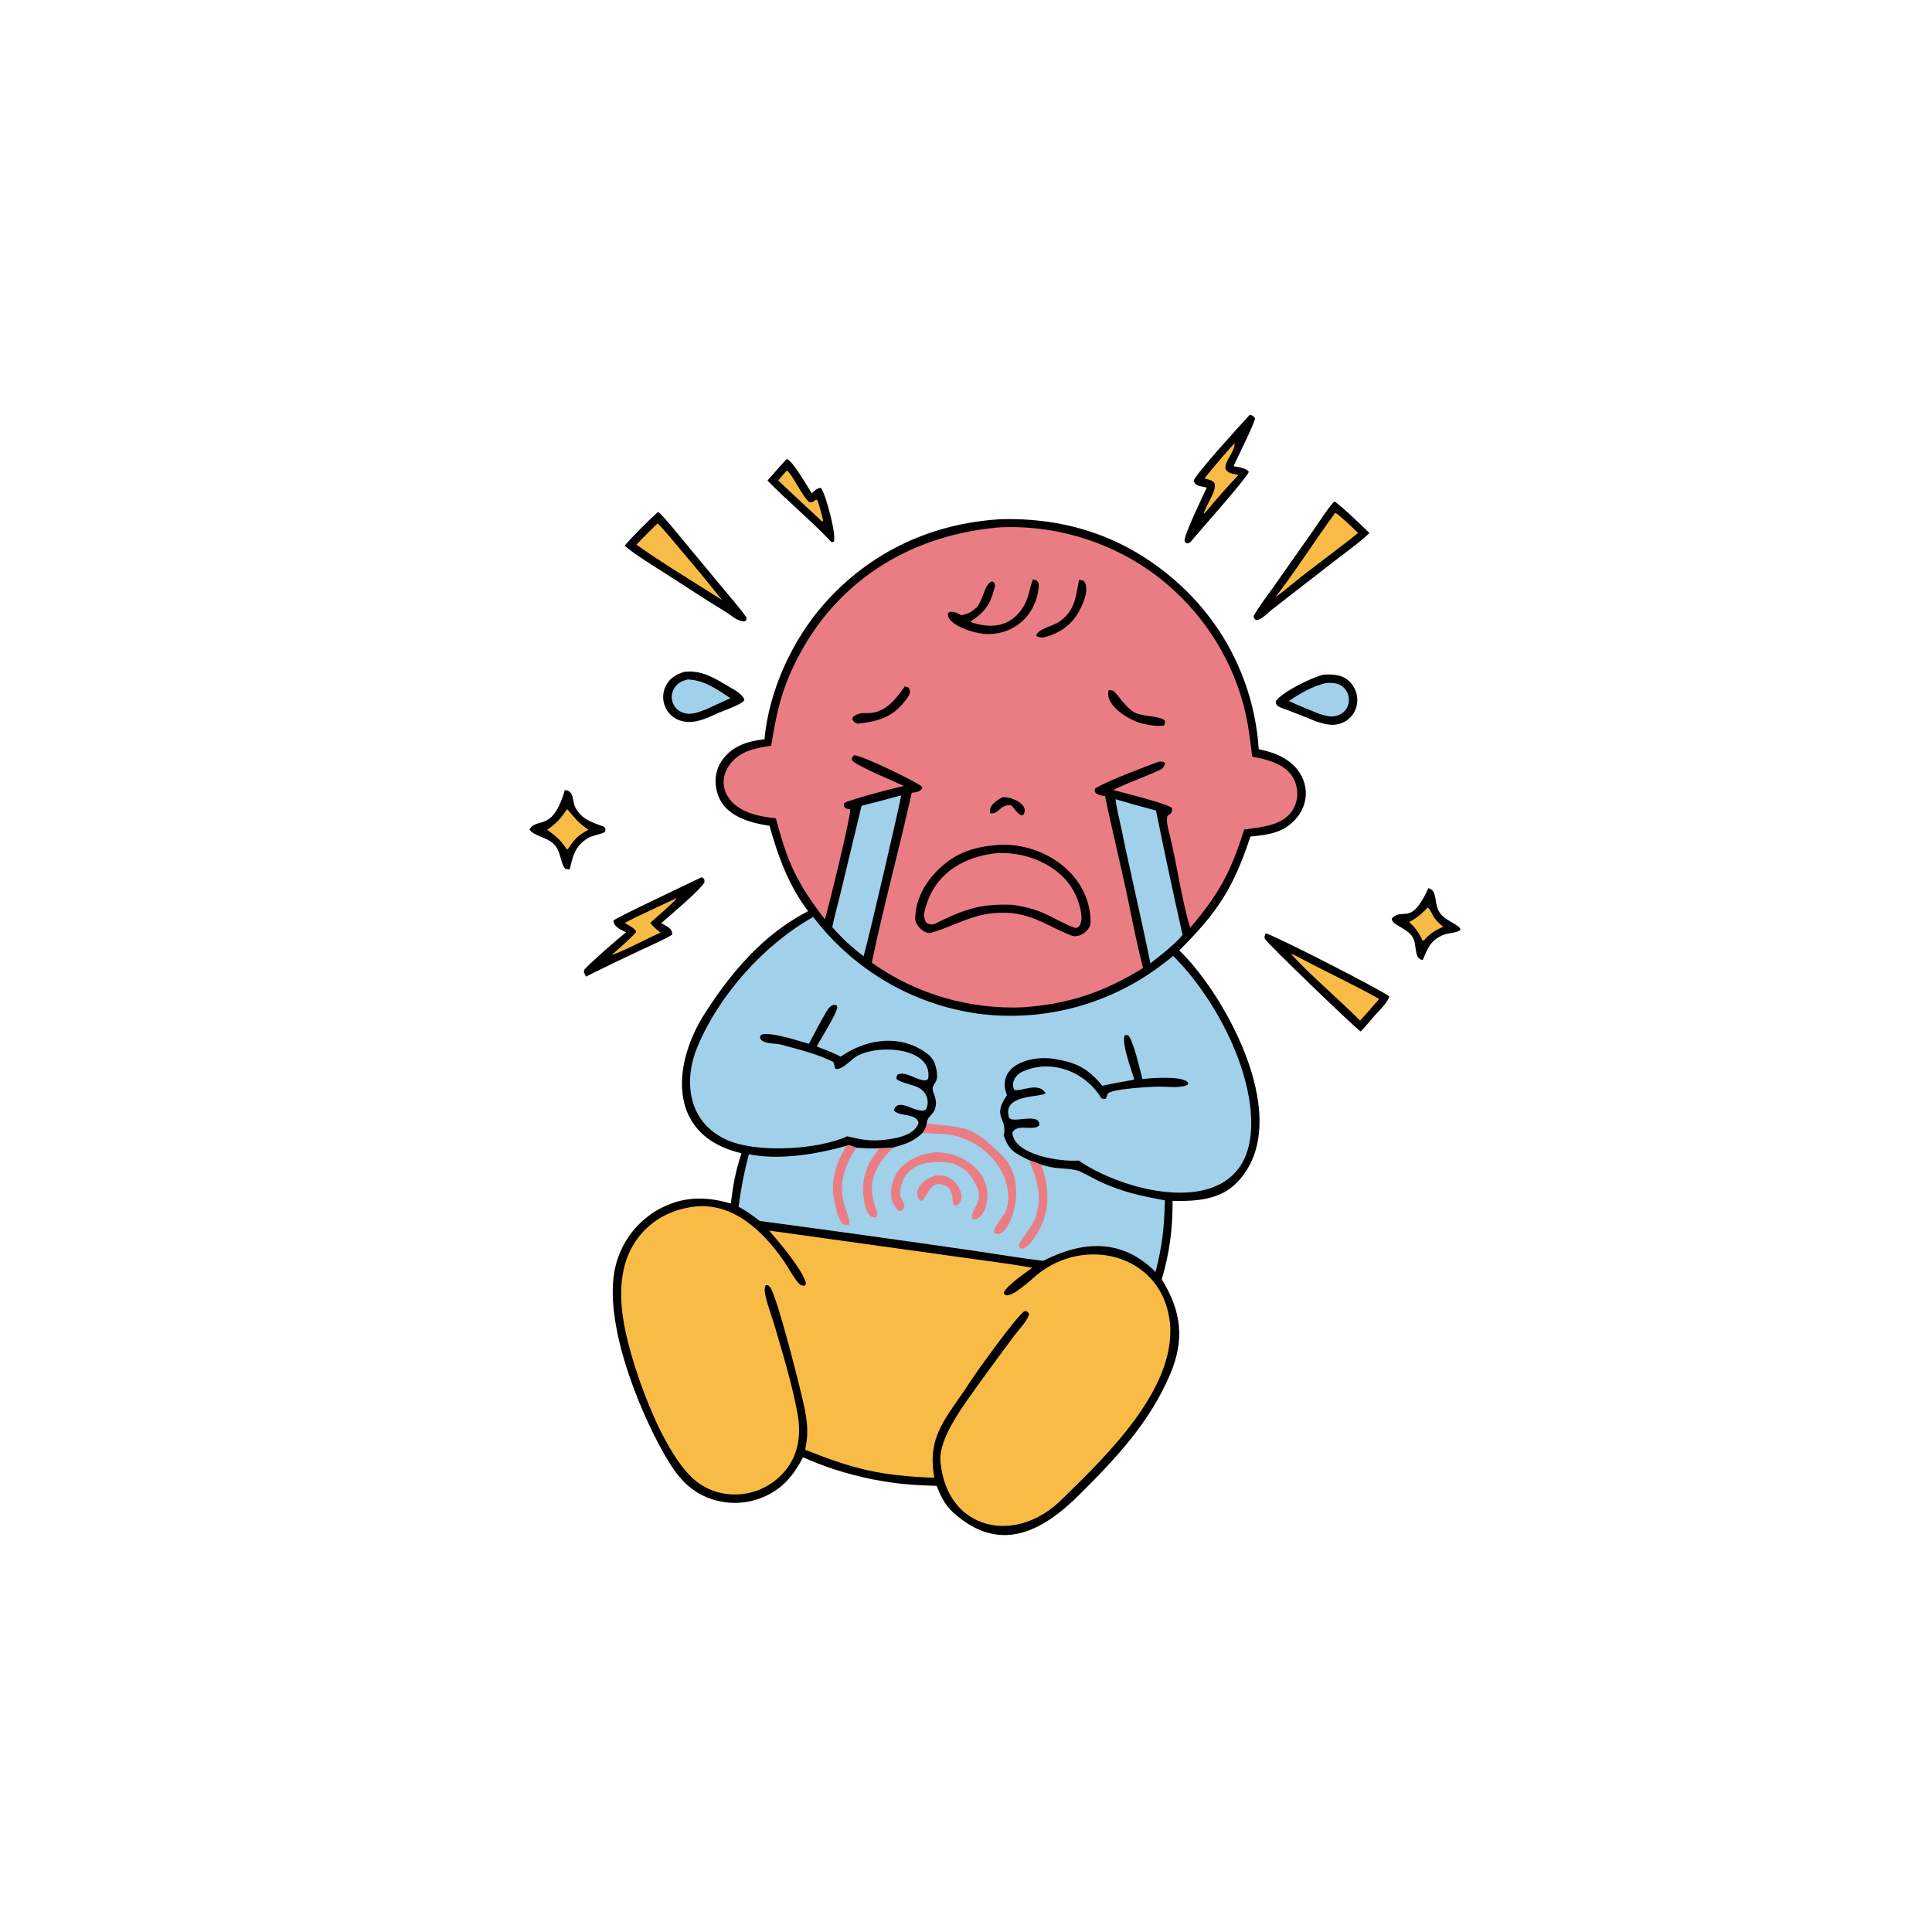
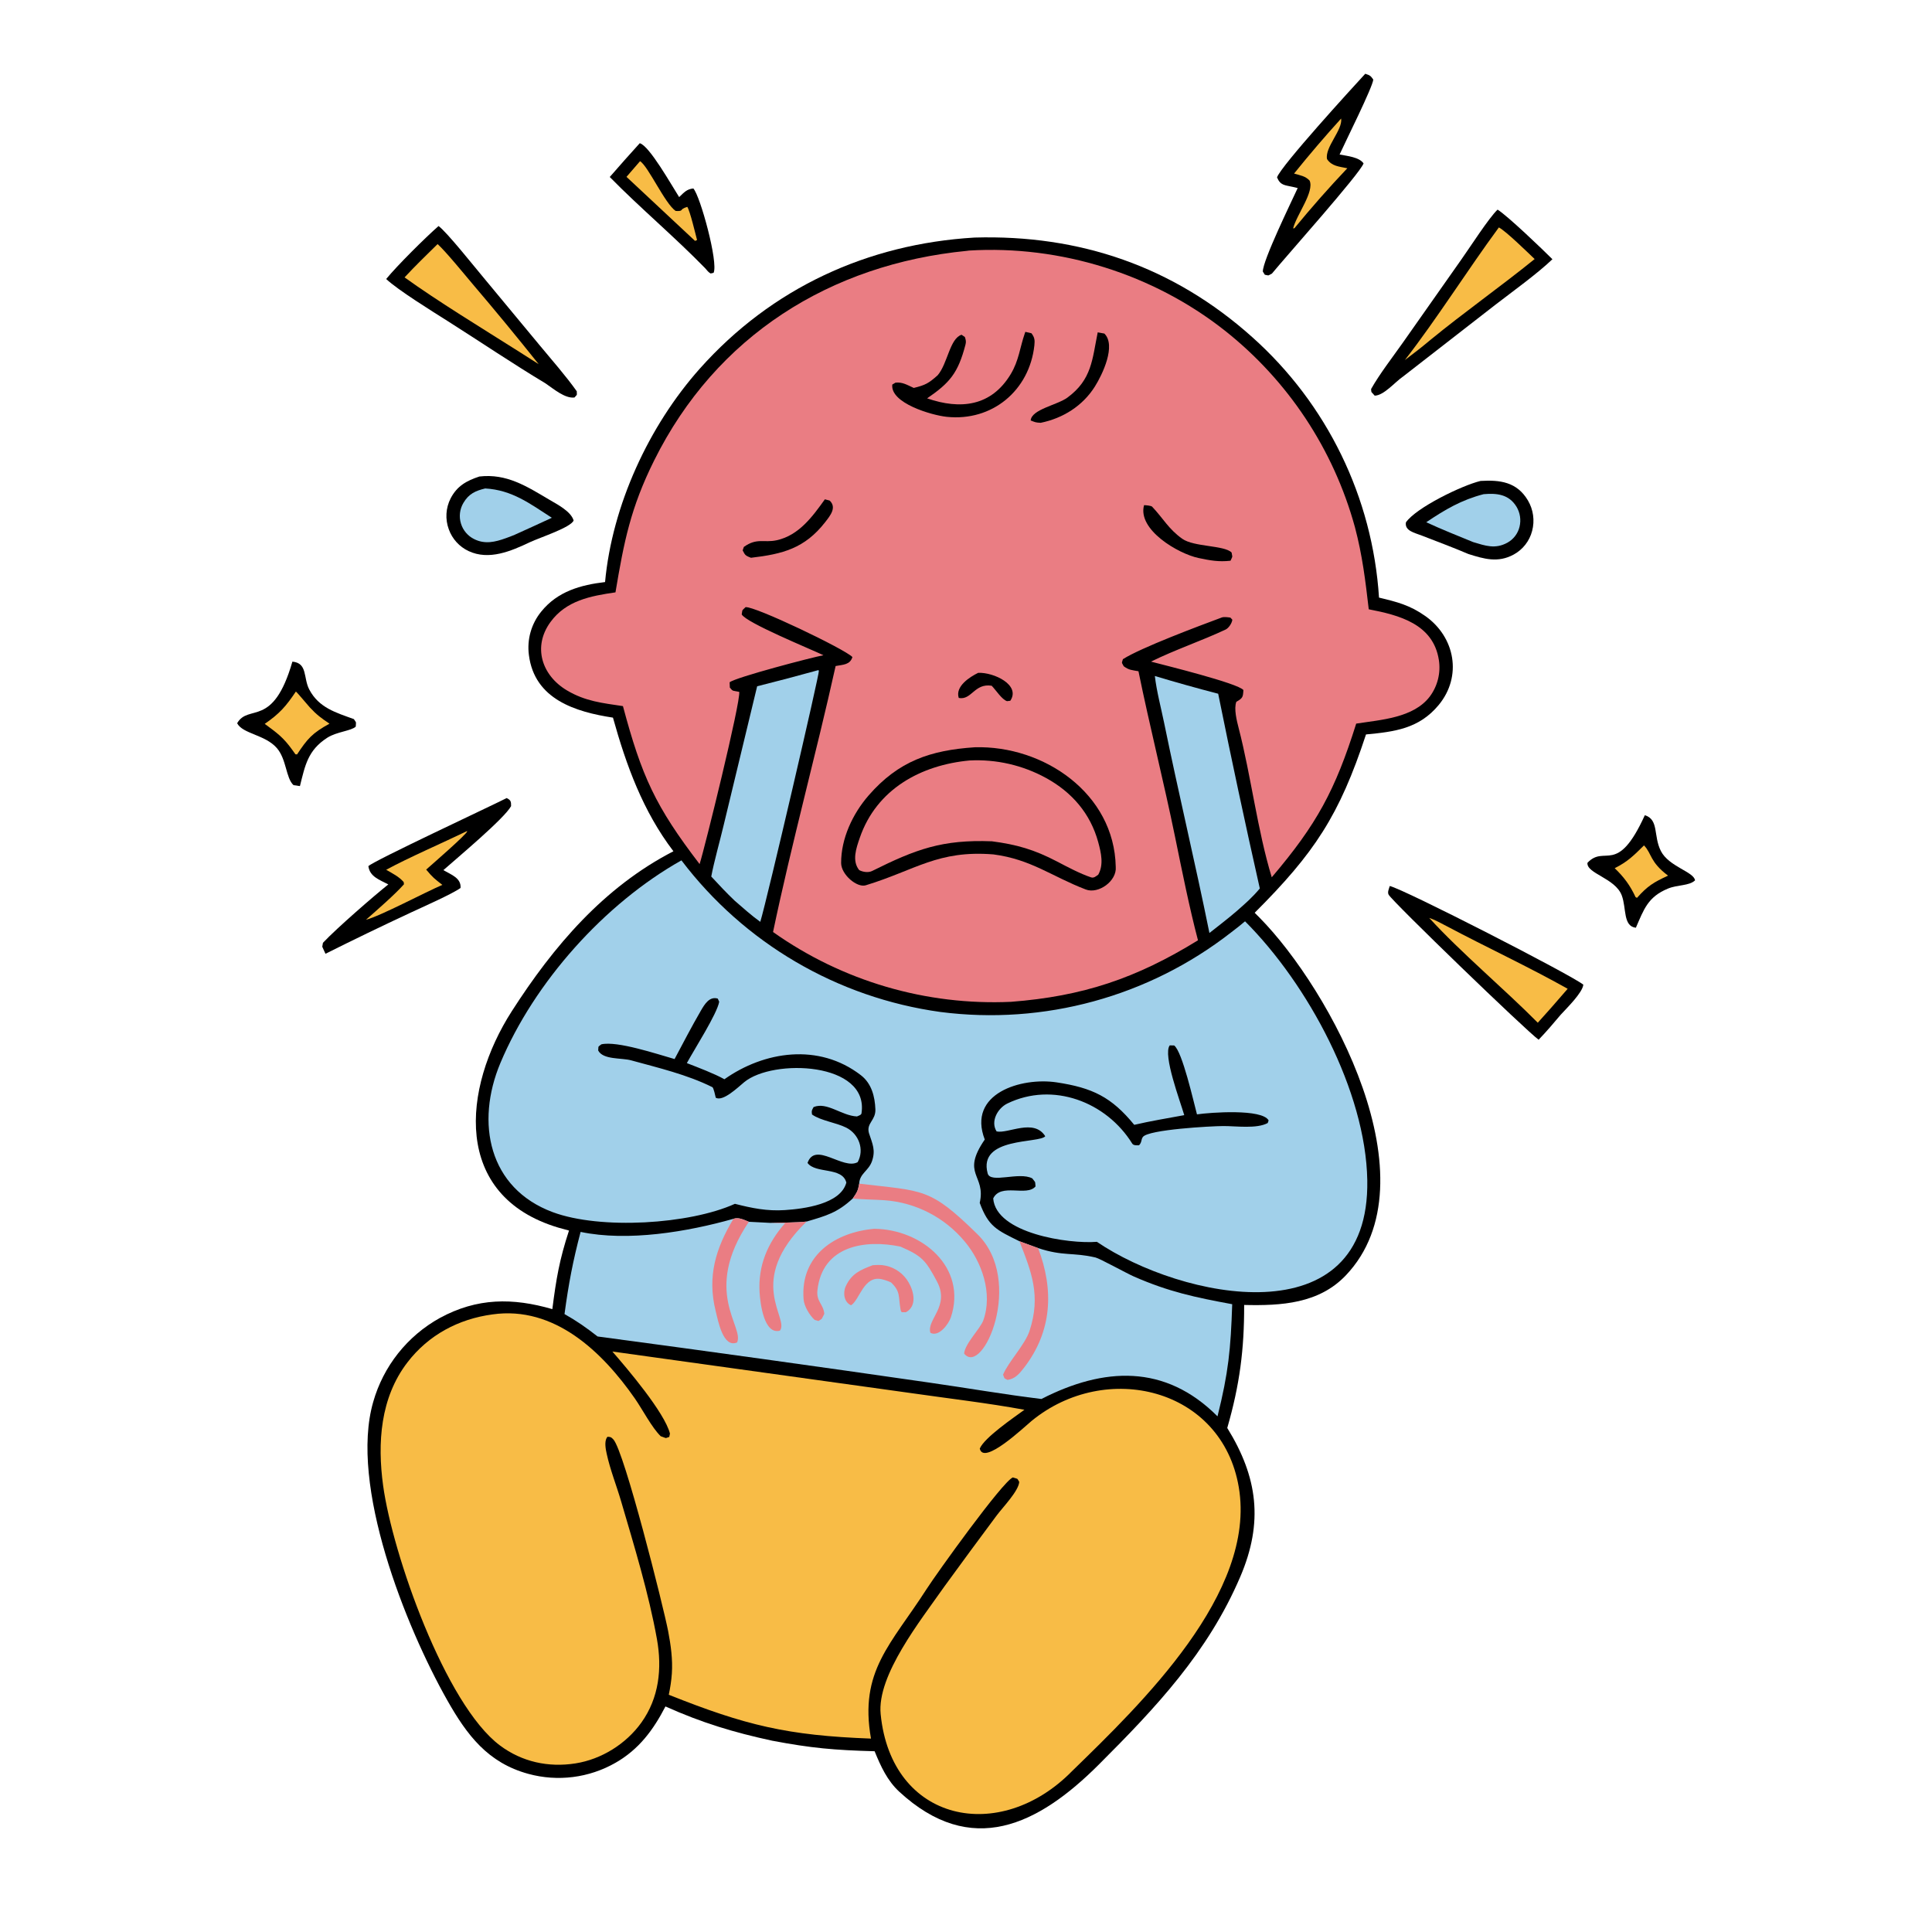
- <svg xmlns="http://www.w3.org/2000/svg" width="1024" height="1024" viewBox="0 0 1024 1024">
+ <svg xmlns="http://www.w3.org/2000/svg" width="654" height="654" viewBox="200.4 194.8 653.9 653.9">
  <path d="M530.25 275.202C565.846 274.176 597.548 285.015 624.203 308.88C649.549 331.488 664.973 363.168 667.137 397.063C673.278 398.536 677.629 399.627 682.876 403.353C692.896 410.467 695.35 423.732 687.333 433.415C680.699 441.428 672.404 442.467 662.734 443.377C653.724 470.788 645.299 483.515 625.057 503.736C625.625 504.3 626.191 504.867 626.753 505.437C650.536 529.562 686.206 594.516 655.946 626.415C646.834 636.021 634.106 636.775 621.493 636.472C621.534 651.586 619.976 663.531 615.775 678.106C626.076 694.763 628.079 709.977 620.197 728.427C609.234 754.09 591.632 772.715 572.298 792.033C551.725 812.59 529.111 823.675 504.765 801.221C500.716 797.473 498.523 792.678 496.419 787.523C482.729 787.148 475.076 786.476 461.75 783.955C448.55 781.101 437.952 777.878 425.627 772.363C421.515 780.321 416.64 786.908 408.719 791.43C399.772 796.551 389.153 797.899 379.21 795.174C365.527 791.441 358.454 782.079 351.759 770.232C337.664 745.293 318.584 697.499 326.713 669.308C330.144 657.205 338.262 646.972 349.266 640.877C361.894 634.015 373.91 633.997 387.342 637.884C388.673 627.493 389.739 621.199 392.983 611.293C391.766 610.983 390.555 610.65 389.35 610.293C353.38 599.525 356.88 563.141 373.626 537.042C387.755 515.024 404.715 495.098 428.324 482.916C418.001 469.371 412.371 453.85 407.86 437.69C395.256 435.751 381.292 431.543 379.407 416.471C378.718 411.196 380.242 405.871 383.618 401.76C389.144 394.933 396.944 392.778 405.187 391.801C407.592 365.852 420.007 338.911 437.28 319.54C461.563 292.306 494.021 277.349 530.25 275.202Z" />
  <path fill="#EA7D83" d="M527.663 279.7C527.902 279.667 528.141 279.635 528.38 279.602C559.353 277.723 590.74 287.6 614.883 306.634C636.319 323.559 651.775 346.899 658.991 373.241C661.512 382.761 662.537 391.315 663.664 401.018C673.861 402.99 685.501 405.936 687.394 418.186C688.073 422.545 686.971 426.993 684.338 430.532C678.834 437.798 667.781 438.409 659.418 439.712C652.291 462.314 646.094 473.794 630.833 491.728C625.978 475.805 623.832 457.454 619.632 441.218C619.01 438.812 617.958 434.657 618.845 432.335C621.044 431.07 621.102 430.737 621.235 428.344C619.349 426.039 594.649 419.966 589.965 418.728C598.084 414.717 607.094 411.697 615.225 407.873C616.164 407.431 617.329 405.865 617.496 404.544L616.845 403.834C616.007 403.71 614.673 403.512 613.908 403.797C606.184 406.674 586.646 413.97 580.455 417.903C580.02 419.52 579.955 418.745 580.73 420.296C582.506 421.614 583.462 421.577 585.722 421.986C589.53 440.63 594.3 459.443 598.129 478.14C600.456 489.499 602.932 501.903 605.866 513.054C584.929 525.944 566.924 531.993 542.623 533.873C513.881 535.193 485.522 526.878 462.042 510.248C468.398 479.923 476.545 450.308 483.224 420.222C485.735 419.744 488.106 419.845 488.904 417.182C486.399 414.512 455.726 399.84 452.727 400.302C451.377 401.684 451.778 400.889 451.435 402.748C452.944 405.572 474.487 414.366 479.108 416.566C475.259 417.272 449.386 424.044 447.348 425.729L447.421 427.509C448.541 428.913 448.335 428.477 450.599 428.964C451.15 432.237 438.888 481.951 437.186 487.256C422.194 467.694 417.591 457.541 411.241 433.791C404.308 432.748 398.536 432.184 392.285 428.468C383.788 423.417 380.586 413.718 386.723 405.318C392.037 398.043 400.284 396.514 408.712 395.287C411.591 378.125 413.826 366.701 421.788 350.676C442.755 308.479 481.427 284.203 527.663 279.7Z" />
  <path d="M530.31 447.72C553.626 447.038 577.559 463.335 578.031 488.202C578.462 492.996 572.162 497.494 567.881 495.851C556.358 491.429 549.385 485.637 536.625 483.978C517.82 482.474 510.323 489.275 493.418 494.434C490.466 495.335 485.102 490.827 485.087 486.896C485.055 478.642 488.98 470.239 494.378 464.038C504.51 452.387 515.316 448.72 530.31 447.72Z" />
  <path fill="#EA7D83" d="M528.572 452.186C537.587 451.724 546.551 453.781 554.462 458.128C563.21 462.931 569.465 470.153 572.102 479.837C573.091 483.472 574.008 487.45 572.108 490.844C571.338 491.365 570.641 492.07 569.684 491.75C565.921 490.492 561.682 488.22 558.169 486.386C550.482 482.375 544.59 480.649 536.124 479.544C519.265 478.905 510.409 482.215 495.582 489.59C494.293 490.231 492.495 489.962 491.207 489.298C488.661 486.148 490.21 481.832 491.394 478.383C497.083 461.821 512.165 453.718 528.572 452.186Z" />
  <path d="M547.433 307.118L549.505 307.594C550.573 309 550.679 309.894 550.492 311.698C548.826 326.958 536.223 337.511 520.801 335.875C515.665 335.33 501.653 331.228 502.404 324.956L503.486 324.315C505.839 324.046 507.434 325.094 509.667 326.098C513.621 325.143 514.723 324.51 517.761 321.813C521.164 317.833 521.824 309.394 525.85 308.097L526.971 308.868C527.32 309.908 527.435 310.454 527.159 311.506C524.654 321.063 521.893 324.345 514.191 329.629C525.434 333.511 535.905 332.367 542.49 321.422C545.266 316.81 545.559 312.51 547.255 307.619L547.433 307.118Z" />
  <path d="M571.932 307.284L574.184 307.699C578.242 311.727 573.534 321.552 570.963 325.634C566.835 332.19 560.176 336.359 552.625 337.904C550.854 337.806 550.833 337.725 549.244 337.113C549.511 333.332 558.241 331.905 561.698 329.354C569.992 323.235 570.067 316.414 571.932 307.284Z" />
  <path d="M479.583 363.801L481.203 364.218C483.661 366.555 481.46 369.256 479.668 371.551C472.744 380.42 465.318 382.319 454.581 383.583C452.529 382.819 452.561 382.58 451.759 381.081L452.161 379.909C456.635 376.728 458.888 378.604 463.264 377.653C470.83 376.009 475.487 369.516 479.583 363.801Z" />
  <path d="M587.614 365.777C588.248 365.785 590.013 365.936 590.35 366.293C594.179 370.352 595.909 373.873 600.554 377.159C604.528 379.972 614.788 379.301 617.244 381.808C617.547 383.701 617.655 382.808 616.879 384.583C612.874 385.036 609.933 384.48 606.074 383.669C599.157 382.215 585.313 374.083 587.614 365.777Z" />
  <path d="M531.482 422.522C536.731 422.312 545.935 426.604 542.343 431.979L541.242 432.115C539.533 431.601 537.518 428.43 536.046 426.897C530.17 425.958 529.272 431.87 524.9 431.027C523.619 427.092 528.64 423.908 531.482 422.522Z" />
  <path fill="#A1D0EA" d="M449.139 602.242C433.836 609.185 403.655 611.08 387.487 605.067C365.76 596.987 361.286 574.78 369.752 554.605C381.242 527.221 405.01 500.63 431.038 485.994C452.298 514.037 483.821 532.493 518.681 537.308C553.739 541.832 589.152 532.151 617.032 510.419C618.619 509.2 620.286 507.932 621.797 506.628C643.097 527.918 662.642 564.15 663.168 594.267C664.104 647.947 600.194 634.485 571.647 615.105C562.142 615.88 537.499 612.267 536.557 600.419C539.134 595.061 547.892 599.929 550.883 596.349C550.672 594.379 551.003 595.264 549.772 593.629C545.265 591.274 535.632 595.487 534.678 591.94C531.345 579.543 552.158 581.872 554.173 579.367C550.31 573.218 541.614 578.598 537.706 577.737C535.566 574.366 538.057 569.884 541.354 568.285C556.726 560.832 574.832 567.703 583.614 581.861C584.043 582.553 585.176 582.431 585.903 582.438C586.938 581.395 586.538 580.546 587.214 579.618C589.054 577.091 610.346 575.934 614.451 575.919C618.71 575.904 625.761 576.928 629.472 574.895L629.774 574.017C627.61 570.015 610.052 571.305 605.524 571.968C604.359 567.657 600.575 550.724 597.805 548.647L596.311 548.614C593.886 551.788 599.888 567.616 601.218 572.23C595.71 573.249 589.71 574.238 584.292 575.509C576.604 566.104 570.153 562.968 558.032 561.137C546.069 559.329 527.678 564.869 533.701 580.485C525.496 592.415 534.198 592.309 531.997 601.923C534.965 609.989 537.79 611.129 545.428 614.902L551.762 617.228C560.302 620.051 563.327 618.587 571.179 620.406C572.623 620.741 581.715 625.766 584.145 626.833C595.973 632.025 604.959 633.914 617.45 636.218C616.948 651.459 616.183 659.336 612.475 674.173C594.709 656.36 573.98 657.506 552.872 668.296C540.57 666.822 527.222 664.498 514.805 662.734C477.45 657.335 440.066 652.137 402.655 647.138C398.856 644.171 395.645 641.912 391.462 639.558C392.844 629.293 394.286 621.713 396.909 611.747C412.911 615.112 433.116 611.713 448.652 607.308C450.376 606.714 452.116 607.614 453.859 608.319L461.088 608.693C464.726 608.599 469.888 608.619 473.397 608.244C480.085 606.281 483.841 605.245 489.033 600.419C490.477 598.33 490.779 597.84 491.208 595.418C491.329 591.954 494.396 591.123 495.535 587.795C496.798 584.106 495.737 582.048 494.494 578.275C493.569 574.893 496.824 574.022 496.681 570.255C496.517 565.927 495.398 561.513 491.782 558.72C477.49 547.684 458.984 550.605 445.584 560.081C442.177 558.174 436.651 556.084 432.868 554.616C435.383 549.996 443.122 537.904 443.818 533.846L443.33 532.779C440.526 531.951 438.905 534.651 437.61 536.876C434.528 542.177 431.594 547.837 428.716 553.244C422.887 551.59 409.227 547.011 403.92 548.266C402.661 549.309 403.026 548.651 402.859 550.34C404.52 553.548 410.712 552.774 414.012 553.682C423.211 556.213 432.955 558.495 441.513 562.763C441.926 562.972 442.52 565.739 442.653 566.338C445.091 567.713 450.005 562.961 452.279 561.073C461.973 553.023 494.617 554.198 491.982 571.608C491.892 572.19 491.06 572.39 490.447 572.669C485.204 572.421 480.31 567.637 475.761 569.496C475.119 570.733 475.039 570.655 475.233 572.009C478.247 574.138 483.385 574.734 486.807 576.453C491.082 578.602 493.042 583.895 490.685 588.14C485.733 590.909 476.33 581.008 473.715 588.397C476.41 592.143 485.49 589.647 486.853 595.061C484.907 602.378 472.411 603.941 466.026 604.365C460.038 604.763 454.908 603.715 449.139 602.242Z" />
  <path fill="#EA7D83" d="M491.208 595.418C512.975 598.034 514.979 596.573 531.263 612.576C547.22 628.259 533.061 660.862 526.714 652.931C526.989 649.533 532.211 644.486 533.216 641.667C536.48 632.508 532.692 621.862 526.921 615.005C520.13 606.817 510.284 601.764 499.672 601.021C497.187 600.827 491.083 600.732 489.033 600.419C490.477 598.33 490.779 597.84 491.208 595.418Z" />
  <path fill="#EA7D83" d="M545.428 614.902L551.762 617.228C557.151 631.418 556.509 645.301 547.064 657.625C545.53 659.627 543.996 661.504 541.393 661.84C540.019 661.077 540.539 661.618 539.894 660.06C541.697 655.706 547.328 649.918 548.858 645.241C552.754 633.329 549.522 625.326 545.428 614.902Z" />
  <path fill="#EA7D83" d="M448.652 607.308C450.376 606.714 452.116 607.614 453.859 608.319C437.874 632.057 452.482 643.993 449.849 649.178C445.106 651.119 443.456 641.87 442.613 638.477C439.734 626.891 442.611 617.314 448.652 607.308Z" />
  <path fill="#EA7D83" d="M461.088 608.693C464.726 608.599 469.888 608.619 473.397 608.244C452.497 628.513 467.698 640.966 464.369 645.17C459.008 646.611 457.716 636.043 457.488 632.235C456.943 623.162 460.18 615.507 466.14 608.767C464.35 608.832 462.88 608.769 461.088 608.693Z" />
  <path fill="#EA7D83" d="M496.331 610.695C512.493 610.874 527.815 623.799 522.23 640.663C521.491 642.892 518.182 647.436 515.305 645.898C513.907 641.426 522.054 636.964 517.502 628.479C513.721 621.43 512.57 619.932 505.149 616.721C493.286 614.253 478.698 616.323 477.061 631.547C476.656 635.321 479.093 636.195 479.393 639.47C478.454 641.233 478.891 641.025 477.41 641.906L476.113 641.52C474.371 639.916 472.565 636.917 472.378 634.542C471.202 619.646 483.133 611.834 496.331 610.695Z" />
  <path fill="#EA7D83" d="M495.772 623.021C497.381 622.923 498.609 622.836 500.201 623.185C503.462 623.891 506.271 625.947 507.93 628.843C509.764 631.988 510.819 636.89 507.006 638.937C505.541 638.837 505.434 639.315 505.169 637.823C504.421 633.597 505.272 631.984 501.979 628.85C500.966 628.377 499.907 628.012 498.819 627.759C492.729 626.379 491.353 634.809 488.453 636.578C486.078 635.588 485.621 632.388 486.655 630.138C488.641 625.815 491.666 624.594 495.772 623.021Z" />
  <path fill="#F8BC46" d="M367.071 639.672C388.083 636.682 404.328 652.422 415.263 668.111C417.816 671.774 421.049 678.031 424.024 680.901C426.152 681.581 425.248 681.717 426.918 681.132L427.152 680.008C425.361 672.888 412.657 657.971 407.662 652.234L508.892 666.321C521.228 668.1 534.99 669.703 547.124 671.949C543.473 674.629 533.581 681.351 532.013 685.076C533.244 690.964 547.145 677.697 549.559 675.717C574.625 655.161 613.977 664.456 619.678 698.165C625.726 733.922 586.601 771.51 563.261 794.235C538.853 819.141 502.073 811.645 498.463 774.941C497.17 761.79 511.967 743.285 519.999 731.806C525.865 723.741 531.778 715.71 537.738 707.714C539.814 704.939 545.191 699.404 545.366 696.348C544.486 694.905 545.1 695.49 543.2 694.85C539.714 696.259 517.51 727.181 513.997 732.653C501.978 751.375 491.144 760.37 495.192 783.241C466.925 782.2 452.724 778.766 426.754 768.4C427.251 766.023 427.628 763.666 427.792 761.242C428.117 756.433 427.447 751.615 426.545 746.901C424.999 738.824 411.694 685.916 407.995 681.983C407.227 681.166 407.057 681.127 406.001 681.092C405.908 681.22 405.796 681.336 405.722 681.475C404.933 682.961 405.412 685.325 405.751 686.884C406.908 692.213 409.073 697.636 410.616 702.905C415.054 718.064 419.962 734.049 422.747 749.576C424.526 759.496 423.469 769.454 417.475 777.822C412.298 785.048 403.952 790.261 395.161 791.637C385.994 793.072 377.077 791.139 369.615 785.565C351.105 771.737 333.251 720.82 330.073 697.628C328.091 683.161 329.104 667.871 338.305 655.898C345.438 646.615 355.577 641.228 367.071 639.672Z" />
  <path fill="#A1D0EA" d="M591.267 423.598C598.373 425.735 605.52 427.735 612.703 429.598C617.157 451.622 621.854 473.596 626.794 495.516C624.103 498.696 622.132 500.381 618.972 503.162C616.041 505.69 612.793 508.171 609.739 510.581C604.949 486.89 599.274 463.224 594.423 439.534C593.354 434.311 591.883 428.875 591.267 423.598Z" />
  <path fill="#A1D0EA" d="M477.348 421.612L477.563 421.796C477.823 422.685 460.05 499.153 457.726 506.804C454.793 504.717 451.852 502.062 449.103 499.69C446.245 496.974 443.816 494.364 441.13 491.47C442.029 486.601 444.113 479.234 445.315 474.143L456.662 427.078C463.58 425.343 470.476 423.521 477.348 421.612Z" />
  <path d="M348.834 271.302C351.716 273.425 360.927 285.045 364.026 288.722L383.097 311.716C387.175 316.649 391.989 322.102 395.614 327.239C395.625 328.808 395.868 328.128 394.835 329.337C391.643 329.746 387.798 326.446 385.038 324.559C374.091 318 362.861 310.409 352.041 303.55C346.839 300.253 335.092 292.997 331.106 289.23C334.815 284.692 344.415 275.156 348.834 271.302Z" />
  <path fill="#F8BC46" d="M348.509 277.406C351.358 280.001 357.507 287.551 360.269 290.818C367.903 299.77 375.386 308.85 382.716 318.052C380.342 316.565 377.979 315.061 375.626 313.54C363.749 306.02 348.492 296.731 337.33 288.682C340.946 284.777 344.714 281.133 348.509 277.406Z" />
  <path d="M707.269 265.748C710.672 267.861 722.613 279.301 725.828 282.54C720.697 287.462 712.213 293.555 706.515 297.955L675.304 322.216C672.508 324.124 668.832 328.636 665.681 328.715C664.472 327.247 664.556 327.919 664.457 326.472C667.35 321.339 671.73 315.703 675.18 310.807L694.949 282.705C697.776 278.75 704.267 268.588 707.269 265.748Z" />
  <path fill="#F8BC46" d="M707.7 271.777C710.091 273.002 717.494 280.278 719.815 282.478C708.31 291.791 696.048 300.417 684.521 309.859C681.603 312.31 678.94 314.373 675.89 316.663C686.707 302.74 697.086 286.187 707.7 271.777Z" />
  <path d="M670.77 494.672C675.611 495.761 732.117 524.715 736.289 528.068C736 530.816 730.703 535.977 728.602 538.278C726.082 541.279 723.868 543.878 721.164 546.705C716.996 543.723 671.879 500.149 670.402 497.624C669.909 496.781 670.526 495.586 670.77 494.672Z" />
  <path fill="#F8BC46" d="M684.129 505.47C686.091 506.141 688.212 507.296 690.068 508.281C703.579 515.455 717.664 521.973 730.991 529.46L725.333 535.965L720.875 540.946C709.424 529.407 694.751 517.122 684.129 505.47Z" />
  <path d="M371.891 464.912C373.402 465.648 373.376 466.223 373.381 467.638C371.141 471.818 354.991 485.288 350.463 489.306C353.132 490.854 356.524 491.968 356.274 495.336C353.444 497.401 343.131 501.93 339.301 503.729C329.656 508.226 320.074 512.856 310.556 517.615L309.473 515.226C309.549 514.785 309.625 514.343 309.701 513.902C314.447 508.852 327.367 497.673 331.831 494.136C328.835 492.553 325.552 491.537 325.081 487.955C326.68 486.229 366.489 467.661 371.891 464.912Z" />
  <path fill="#F8BC46" d="M358.442 476.1L358.541 476.149C358.374 477.178 346.546 487.424 344.644 489.116C346.838 491.762 347.45 492.231 350.121 494.293C344.278 496.787 329.159 504.844 324.274 506.097C328.036 502.778 333.919 497.691 337.124 494.092L337.035 493.345C335.414 491.467 333.277 490.454 331.105 489.182C338.561 485.119 350.345 480.019 358.442 476.1Z" />
  <path d="M662.483 219.765C664.256 220.323 664.347 220.572 665.197 221.726C665.021 224.242 655.677 242.922 653.795 247.096C656.375 247.593 660.446 247.978 661.907 250.102C660.774 253.486 635.578 281.677 630.907 287.382C629.354 288.183 630.138 288.08 628.488 287.794L627.81 286.708C627.817 282.875 637.446 263.177 639.613 258.444L637.997 258.065C635.185 257.422 633.778 257.598 632.617 254.82C634.197 250.654 657.886 224.757 662.483 219.765Z" />
  <path fill="#F8BC46" d="M654.319 234.919C654.903 238.786 648.714 244.677 649.551 248.662C651.193 251.072 653.555 251.149 656.409 251.748C650.195 258.304 644.219 265.081 638.492 272.065L638.073 272.079C639.251 267.441 645.314 259.74 643.649 255.929C642.219 254.384 640.481 254.158 638.389 253.544C643.512 247.178 648.825 240.967 654.319 234.919Z" />
  <path d="M701.521 357.574C708.071 357.195 713.796 357.883 717.527 364.16C719.374 367.28 719.889 371.013 718.955 374.516C718.066 377.916 715.816 380.799 712.733 382.486C707.411 385.395 702.641 383.972 697.364 382.3C692.147 380.06 686.899 378.14 681.619 376.07C679.231 375.133 675.749 374.477 676.247 371.594C679.697 366.617 695.26 359.06 701.521 357.574Z" />
  <path fill="#A1D0EA" d="M702.55 362.055C707.003 361.671 711.082 362.084 713.657 366.283C714.89 368.323 715.266 370.767 714.701 373.083C714.151 375.369 712.668 377.321 710.613 378.464C706.464 380.739 703.173 379.524 699.024 378.284C693.689 376.105 688.355 373.983 683.127 371.557C689.561 367.227 695.058 363.996 702.55 362.055Z" />
  <path d="M362.649 356.078C371.898 355.008 378.658 359.397 386.313 363.921C389.009 365.514 393.674 367.887 394.544 370.973C393.587 373.331 383.343 376.651 379.734 378.319C373.378 381.334 365.887 384.557 358.983 381.309C355.869 379.845 353.466 377.203 352.303 373.965C351.029 370.528 351.257 366.713 352.932 363.452C355.14 359.23 358.352 357.502 362.649 356.078Z" />
  <path fill="#A1D0EA" d="M364.618 360.122C373.703 360.639 379.724 365.237 387.176 370.046C383.006 371.987 378.823 373.901 374.628 375.788C373.625 376.211 372.609 376.602 371.582 376.961C368.003 378.251 364.5 379.1 360.847 377.245C358.725 376.19 357.129 374.312 356.43 372.048C355.684 369.685 355.986 367.115 357.258 364.987C359.062 361.922 361.358 360.901 364.618 360.122Z" />
  <path d="M299.365 418.734C304.552 419.218 303.013 424.22 305.059 428.139C308.305 434.355 314.069 435.968 320.174 438.19C321.122 439.688 320.891 438.881 320.806 440.72C319.42 442.153 314.32 442.47 311.212 444.464C304.564 448.728 303.671 453.853 301.915 460.857L299.742 460.539C297.135 458.148 297.405 451.789 294.093 447.982C290.128 443.425 282.549 443.209 280.664 439.589C284.546 432.842 292.802 441.524 299.365 418.734Z" />
  <path fill="#F8BC46" d="M300.539 428.862C300.986 429.133 304.412 433.313 305.264 434.229C307.614 436.754 309.093 437.832 311.917 439.735C306.084 442.923 304.432 444.861 300.947 450.126L300.399 450.102L299.341 448.626C296.253 444.31 294.194 442.909 290.001 439.796C295.042 436.33 297.186 433.848 300.539 428.862Z" />
  <path d="M416.929 243.274C420.201 244.125 427.687 257.503 430.265 261.507C431.953 259.891 432.86 258.803 435.064 258.587C437.379 261.036 443.591 283.692 441.917 287.142L440.906 287.365C440.092 286.889 439.778 286.373 439.108 285.624C428.676 274.911 417.109 265.234 406.775 254.705C410.118 250.858 413.503 247.048 416.929 243.274Z" />
  <path fill="#F8BC46" d="M417.033 249.349C419.854 251.138 425.456 263.752 429.1 266.213C432.187 266.304 429.933 265.738 433.02 264.816C433.971 266.285 435.756 273.896 436.325 276.037L435.641 276.335L412.442 254.657L417.033 249.349Z" />
  <path d="M757.109 470.705C761.928 472.229 759.939 477.691 762.52 482.804C765.221 488.153 773.743 489.849 774.096 492.773C772.093 494.667 768.192 494.206 764.953 495.542C758.12 498.36 756.791 502.558 754.072 508.801C749.672 508.302 750.923 502.216 749.303 497.875C747.109 491.997 737.315 490.472 737.686 486.826C743.656 480.483 747.666 491.477 757.109 470.705Z" />
  <path fill="#F8BC46" d="M756.826 480.93C759.544 483.778 758.738 486.478 764.964 491.166C760.037 493.449 758.05 494.65 754.453 498.686L753.97 498.433C752.086 494.399 750.057 491.691 746.909 488.643C751.321 486.439 753.37 484.331 756.826 480.93Z" />
</svg>
